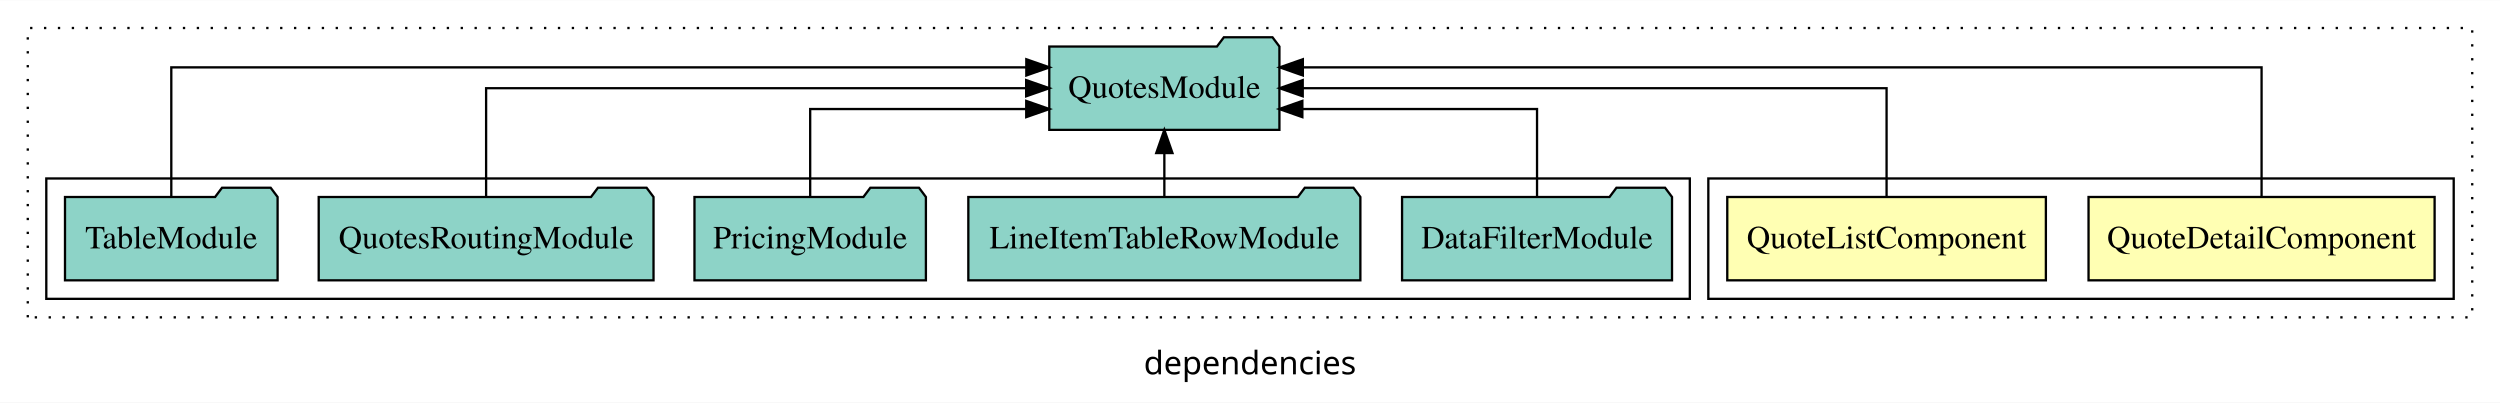
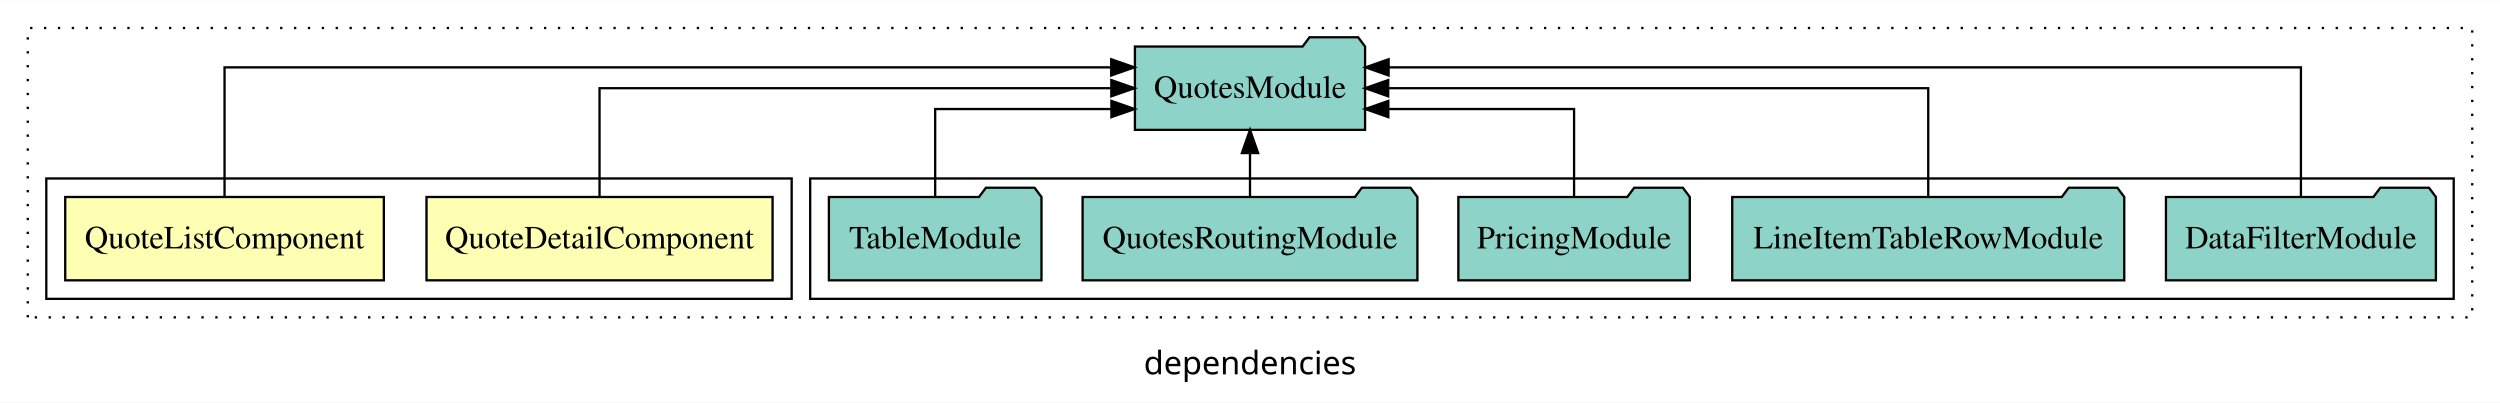
<svg xmlns="http://www.w3.org/2000/svg" width="1080pt" height="174pt" viewBox="0.00 0.00 1080.00 173.80">
  <g id="graph0" class="graph" transform="scale(1 1) rotate(0) translate(4 169.8)">
    <polygon fill="white" stroke="transparent" points="-4,4 -4,-169.8 1076,-169.8 1076,4 -4,4" />
    <text text-anchor="middle" x="536" y="-8.2" font-family="sans-serif" font-size="14.00">dependencies</text>
    <g id="clust1" class="cluster">
      <polygon fill="none" stroke="black" stroke-dasharray="1,5" points="8,-32.8 8,-157.8 1064,-157.8 1064,-32.8 8,-32.8" />
    </g>
+     <g id="clust5" class="cluster">
+       <polygon fill="none" stroke="black" points="346,-40.8 346,-92.8 1056,-92.8 1056,-40.8 346,-40.8" />
+     </g>
    <g id="clust2" class="cluster">
-       <polygon fill="none" stroke="black" points="734,-40.8 734,-92.8 1056,-92.8 1056,-40.8 734,-40.8" />
-     </g>
-     <g id="clust5" class="cluster">
-       <polygon fill="none" stroke="black" points="16,-40.8 16,-92.8 726,-92.8 726,-40.8 16,-40.8" />
+       <polygon fill="none" stroke="black" points="16,-40.8 16,-92.8 338,-92.8 338,-40.8 16,-40.8" />
    </g>
    <g id="node1" class="node">
-       <polygon fill="#ffffb3" stroke="black" points="1047.75,-84.8 898.25,-84.8 898.25,-48.8 1047.75,-48.8 1047.75,-84.8" />
-       <text text-anchor="middle" x="973" y="-62.6" font-family="Times,serif" font-size="14.00">QuoteDetailComponent</text>
+       <polygon fill="#ffffb3" stroke="black" points="329.75,-84.8 180.25,-84.8 180.25,-48.8 329.75,-48.8 329.75,-84.8" />
+       <text text-anchor="middle" x="255" y="-62.6" font-family="Times,serif" font-size="14.00">QuoteDetailComponent</text>
    </g>
    <g id="node3" class="node">
-       <polygon fill="#8dd3c7" stroke="black" points="548.71,-149.8 545.71,-153.8 524.71,-153.8 521.71,-149.8 449.29,-149.8 449.29,-113.8 548.71,-113.8 548.71,-149.8" />
-       <text text-anchor="middle" x="499" y="-127.6" font-family="Times,serif" font-size="14.00">QuotesModule</text>
+       <polygon fill="#8dd3c7" stroke="black" points="585.71,-149.8 582.71,-153.8 561.71,-153.8 558.71,-149.8 486.29,-149.8 486.29,-113.8 585.71,-113.8 585.71,-149.8" />
+       <text text-anchor="middle" x="536" y="-127.6" font-family="Times,serif" font-size="14.00">QuotesModule</text>
    </g>
    <g id="edge1" class="edge">
-       <path fill="none" stroke="black" d="M973,-85.09C973,-107.01 973,-140.8 973,-140.8 973,-140.8 558.83,-140.8 558.83,-140.8" />
-       <polygon fill="black" stroke="black" points="558.83,-137.3 548.83,-140.8 558.83,-144.3 558.83,-137.3" />
+       <path fill="none" stroke="black" d="M255,-84.91C255,-104.14 255,-131.8 255,-131.8 255,-131.8 476.09,-131.8 476.09,-131.8" />
+       <polygon fill="black" stroke="black" points="476.09,-135.3 486.09,-131.8 476.09,-128.3 476.09,-135.3" />
    </g>
    <g id="node2" class="node">
-       <polygon fill="#ffffb3" stroke="black" points="879.82,-84.8 742.18,-84.8 742.18,-48.8 879.82,-48.8 879.82,-84.8" />
-       <text text-anchor="middle" x="811" y="-62.6" font-family="Times,serif" font-size="14.00">QuoteListComponent</text>
+       <polygon fill="#ffffb3" stroke="black" points="161.82,-84.8 24.18,-84.8 24.18,-48.8 161.82,-48.8 161.82,-84.8" />
+       <text text-anchor="middle" x="93" y="-62.6" font-family="Times,serif" font-size="14.00">QuoteListComponent</text>
    </g>
    <g id="edge2" class="edge">
-       <path fill="none" stroke="black" d="M811,-84.91C811,-104.14 811,-131.8 811,-131.8 811,-131.8 558.78,-131.8 558.78,-131.8" />
-       <polygon fill="black" stroke="black" points="558.78,-128.3 548.78,-131.8 558.78,-135.3 558.78,-128.3" />
+       <path fill="none" stroke="black" d="M93,-85.09C93,-107.01 93,-140.8 93,-140.8 93,-140.8 476.04,-140.8 476.04,-140.8" />
+       <polygon fill="black" stroke="black" points="476.04,-144.3 486.04,-140.8 476.04,-137.3 476.04,-144.3" />
    </g>
    <g id="node4" class="node">
-       <polygon fill="#8dd3c7" stroke="black" points="718.31,-84.8 715.31,-88.8 694.31,-88.8 691.31,-84.8 601.69,-84.8 601.69,-48.8 718.31,-48.8 718.31,-84.8" />
-       <text text-anchor="middle" x="660" y="-62.6" font-family="Times,serif" font-size="14.00">DataFilterModule</text>
+       <polygon fill="#8dd3c7" stroke="black" points="1048.31,-84.8 1045.31,-88.8 1024.31,-88.8 1021.31,-84.8 931.69,-84.8 931.69,-48.8 1048.31,-48.8 1048.31,-84.8" />
+       <text text-anchor="middle" x="990" y="-62.6" font-family="Times,serif" font-size="14.00">DataFilterModule</text>
    </g>
    <g id="edge3" class="edge">
-       <path fill="none" stroke="black" d="M660,-84.83C660,-101.2 660,-122.8 660,-122.8 660,-122.8 558.62,-122.8 558.62,-122.8" />
-       <polygon fill="black" stroke="black" points="558.62,-119.3 548.62,-122.8 558.62,-126.3 558.62,-119.3" />
+       <path fill="none" stroke="black" d="M990,-85.09C990,-107.01 990,-140.8 990,-140.8 990,-140.8 595.88,-140.8 595.88,-140.8" />
+       <polygon fill="black" stroke="black" points="595.88,-137.3 585.88,-140.8 595.88,-144.3 595.88,-137.3" />
    </g>
    <g id="node5" class="node">
-       <polygon fill="#8dd3c7" stroke="black" points="583.68,-84.8 580.68,-88.8 559.68,-88.8 556.68,-84.8 414.32,-84.8 414.32,-48.8 583.68,-48.8 583.68,-84.8" />
-       <text text-anchor="middle" x="499" y="-62.6" font-family="Times,serif" font-size="14.00">LineItemTableRowModule</text>
+       <polygon fill="#8dd3c7" stroke="black" points="913.68,-84.8 910.68,-88.8 889.68,-88.8 886.68,-84.8 744.32,-84.8 744.32,-48.8 913.68,-48.8 913.68,-84.8" />
+       <text text-anchor="middle" x="829" y="-62.6" font-family="Times,serif" font-size="14.00">LineItemTableRowModule</text>
    </g>
    <g id="edge4" class="edge">
-       <path fill="none" stroke="black" d="M499,-84.91C499,-84.91 499,-103.79 499,-103.79" />
-       <polygon fill="black" stroke="black" points="495.5,-103.79 499,-113.79 502.5,-103.79 495.5,-103.79" />
+       <path fill="none" stroke="black" d="M829,-84.91C829,-104.14 829,-131.8 829,-131.8 829,-131.8 595.7,-131.8 595.7,-131.8" />
+       <polygon fill="black" stroke="black" points="595.7,-128.3 585.7,-131.8 595.7,-135.3 595.7,-128.3" />
    </g>
    <g id="node6" class="node">
-       <polygon fill="#8dd3c7" stroke="black" points="395.99,-84.8 392.99,-88.8 371.99,-88.8 368.99,-84.8 296.01,-84.8 296.01,-48.8 395.99,-48.8 395.99,-84.8" />
-       <text text-anchor="middle" x="346" y="-62.6" font-family="Times,serif" font-size="14.00">PricingModule</text>
+       <polygon fill="#8dd3c7" stroke="black" points="725.99,-84.8 722.99,-88.8 701.99,-88.8 698.99,-84.8 626.01,-84.8 626.01,-48.8 725.99,-48.8 725.99,-84.8" />
+       <text text-anchor="middle" x="676" y="-62.6" font-family="Times,serif" font-size="14.00">PricingModule</text>
    </g>
    <g id="edge5" class="edge">
-       <path fill="none" stroke="black" d="M346,-84.83C346,-101.2 346,-122.8 346,-122.8 346,-122.8 439.33,-122.8 439.33,-122.8" />
-       <polygon fill="black" stroke="black" points="439.33,-126.3 449.33,-122.8 439.33,-119.3 439.33,-126.3" />
+       <path fill="none" stroke="black" d="M676,-84.83C676,-101.2 676,-122.8 676,-122.8 676,-122.8 595.75,-122.8 595.75,-122.8" />
+       <polygon fill="black" stroke="black" points="595.75,-119.3 585.75,-122.8 595.75,-126.3 595.75,-119.3" />
    </g>
    <g id="node7" class="node">
-       <polygon fill="#8dd3c7" stroke="black" points="278.32,-84.8 275.32,-88.8 254.32,-88.8 251.32,-84.8 133.68,-84.8 133.68,-48.8 278.32,-48.8 278.32,-84.8" />
-       <text text-anchor="middle" x="206" y="-62.6" font-family="Times,serif" font-size="14.00">QuotesRoutingModule</text>
+       <polygon fill="#8dd3c7" stroke="black" points="608.32,-84.8 605.32,-88.8 584.32,-88.8 581.32,-84.8 463.68,-84.8 463.68,-48.8 608.32,-48.8 608.32,-84.8" />
+       <text text-anchor="middle" x="536" y="-62.6" font-family="Times,serif" font-size="14.00">QuotesRoutingModule</text>
    </g>
    <g id="edge6" class="edge">
-       <path fill="none" stroke="black" d="M206,-84.91C206,-104.14 206,-131.8 206,-131.8 206,-131.8 439.3,-131.8 439.3,-131.8" />
-       <polygon fill="black" stroke="black" points="439.3,-135.3 449.3,-131.8 439.3,-128.3 439.3,-135.3" />
+       <path fill="none" stroke="black" d="M536,-84.91C536,-84.91 536,-103.79 536,-103.79" />
+       <polygon fill="black" stroke="black" points="532.5,-103.79 536,-113.79 539.5,-103.79 532.5,-103.79" />
    </g>
    <g id="node8" class="node">
-       <polygon fill="#8dd3c7" stroke="black" points="115.92,-84.8 112.92,-88.8 91.92,-88.8 88.92,-84.8 24.08,-84.8 24.08,-48.8 115.92,-48.8 115.92,-84.8" />
-       <text text-anchor="middle" x="70" y="-62.6" font-family="Times,serif" font-size="14.00">TableModule</text>
+       <polygon fill="#8dd3c7" stroke="black" points="445.92,-84.8 442.92,-88.8 421.92,-88.8 418.92,-84.8 354.08,-84.8 354.08,-48.8 445.92,-48.8 445.92,-84.8" />
+       <text text-anchor="middle" x="400" y="-62.6" font-family="Times,serif" font-size="14.00">TableModule</text>
    </g>
    <g id="edge7" class="edge">
-       <path fill="none" stroke="black" d="M70,-85.09C70,-107.01 70,-140.8 70,-140.8 70,-140.8 439.37,-140.8 439.37,-140.8" />
-       <polygon fill="black" stroke="black" points="439.37,-144.3 449.37,-140.8 439.37,-137.3 439.37,-144.3" />
+       <path fill="none" stroke="black" d="M400,-84.83C400,-101.2 400,-122.8 400,-122.8 400,-122.8 476.13,-122.8 476.13,-122.8" />
+       <polygon fill="black" stroke="black" points="476.13,-126.3 486.13,-122.8 476.13,-119.3 476.13,-126.3" />
    </g>
  </g>
</svg>
